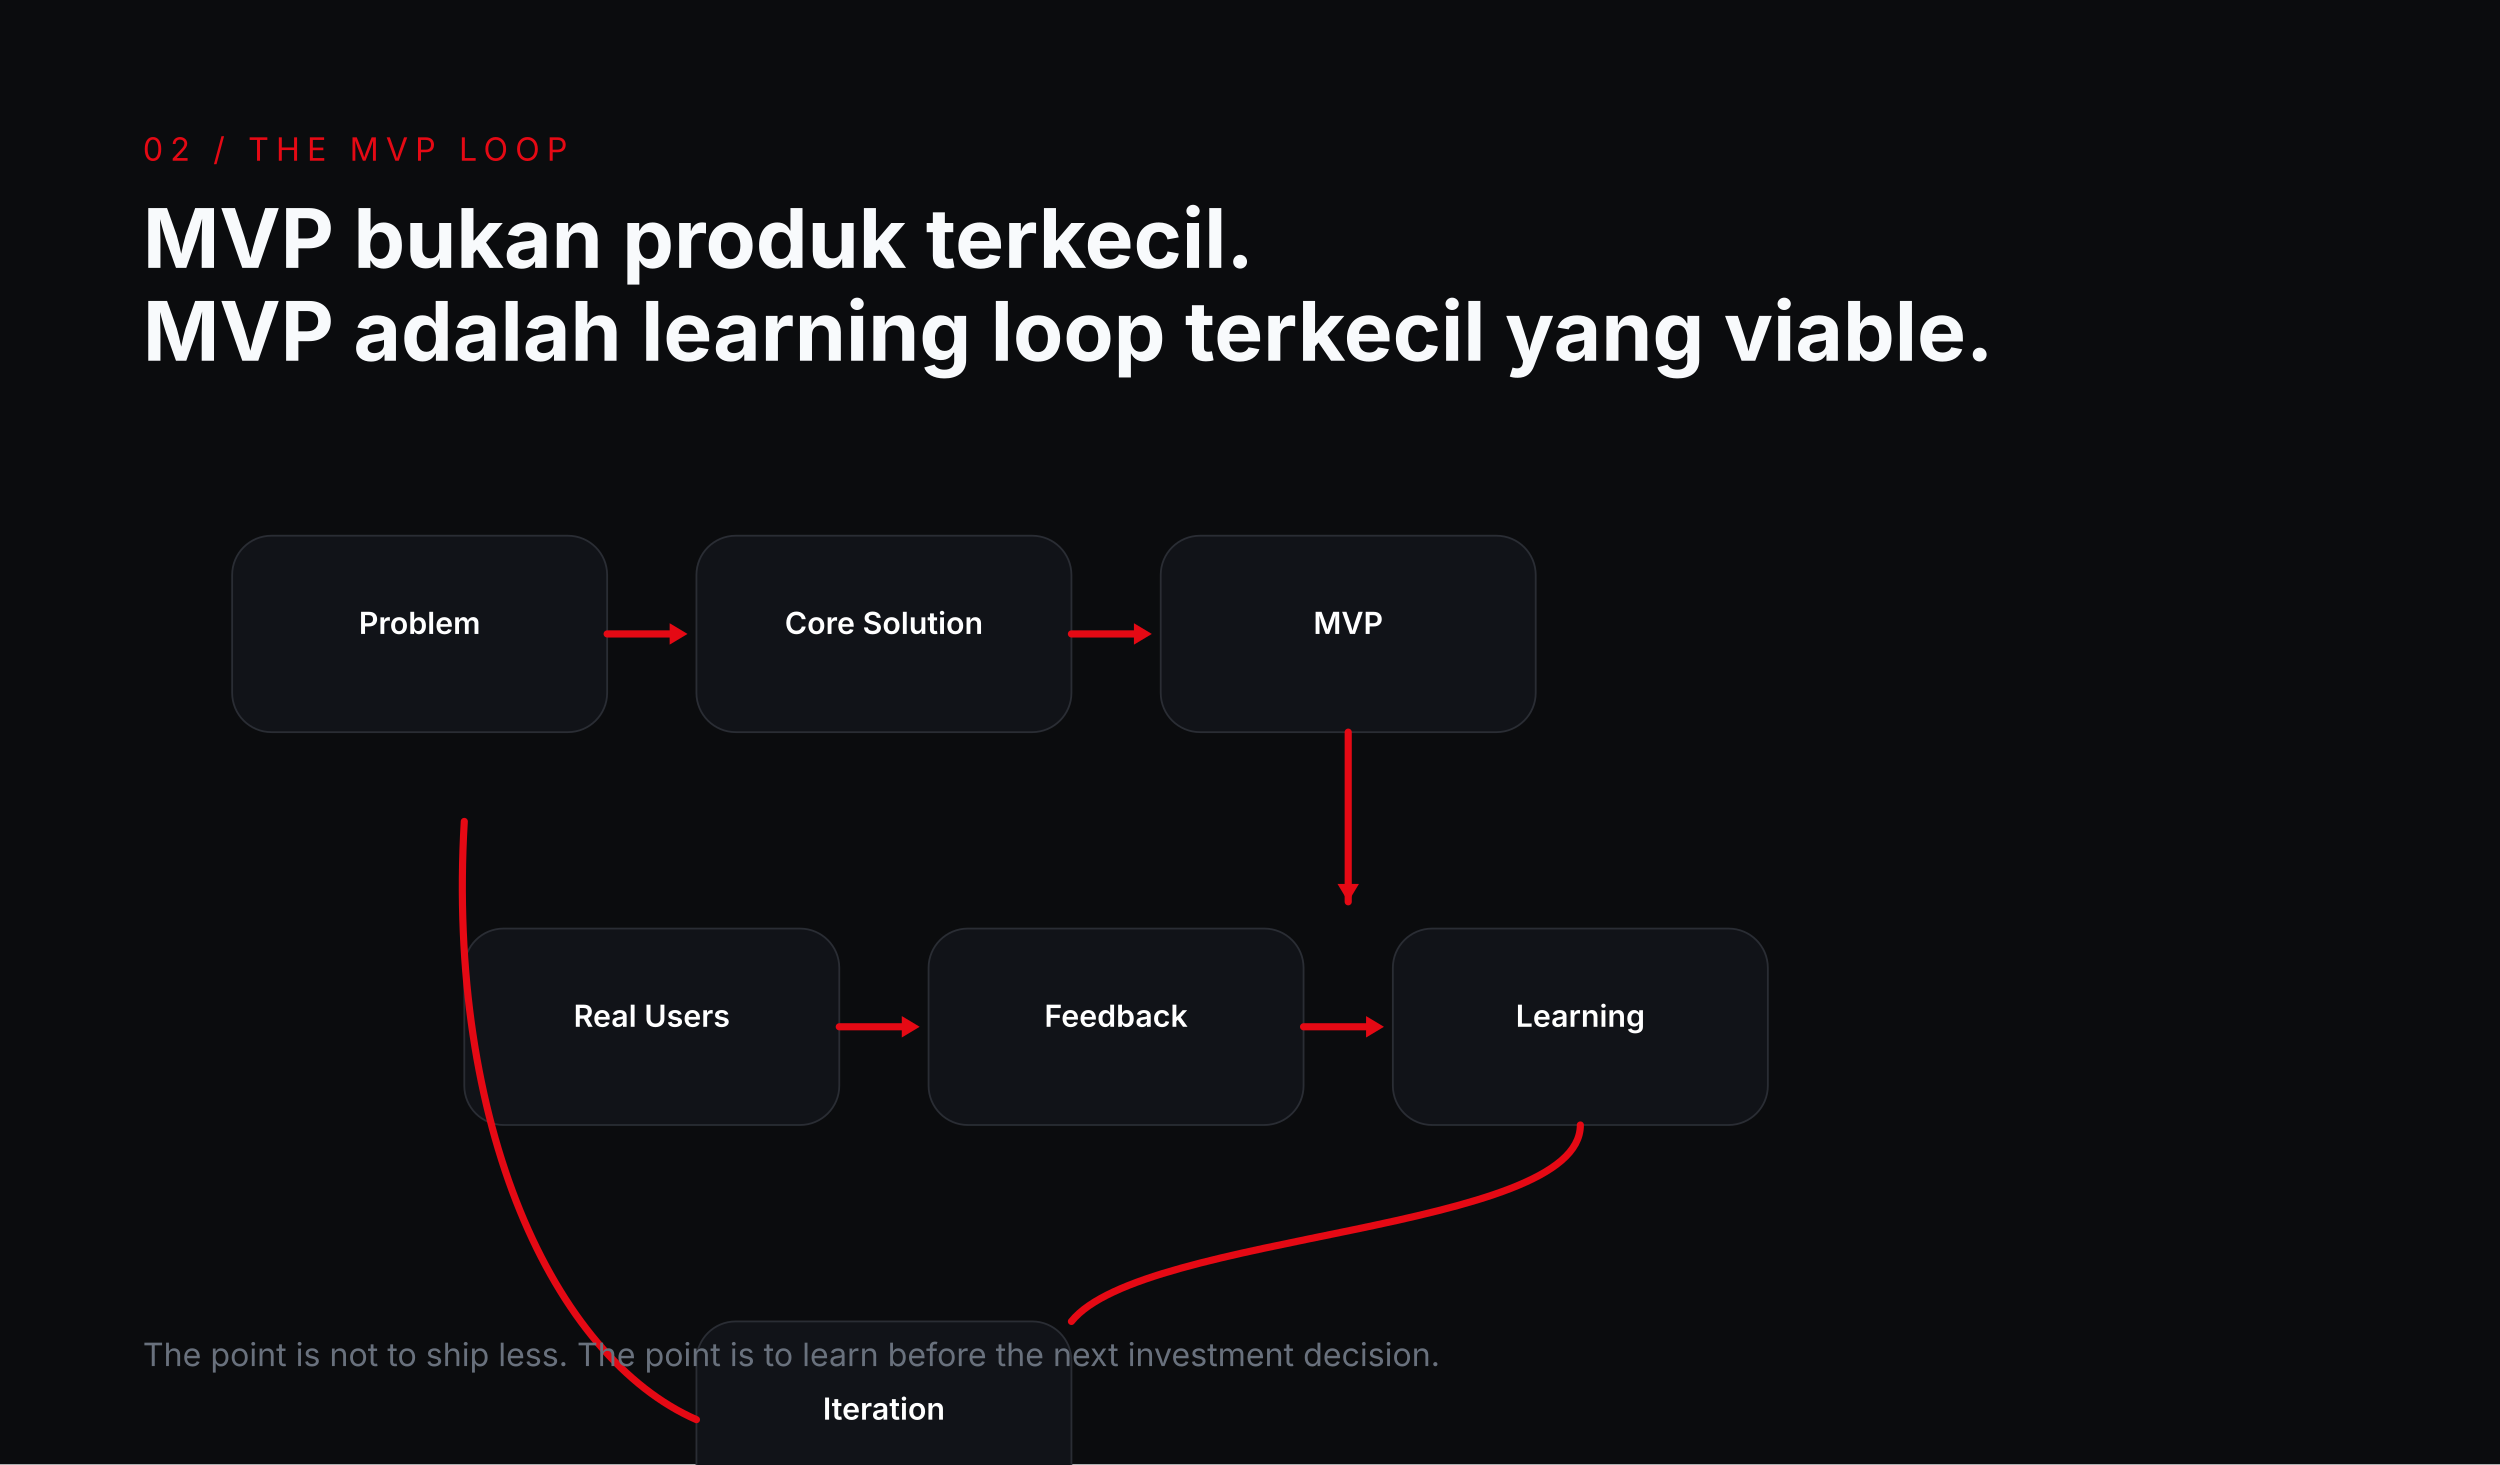
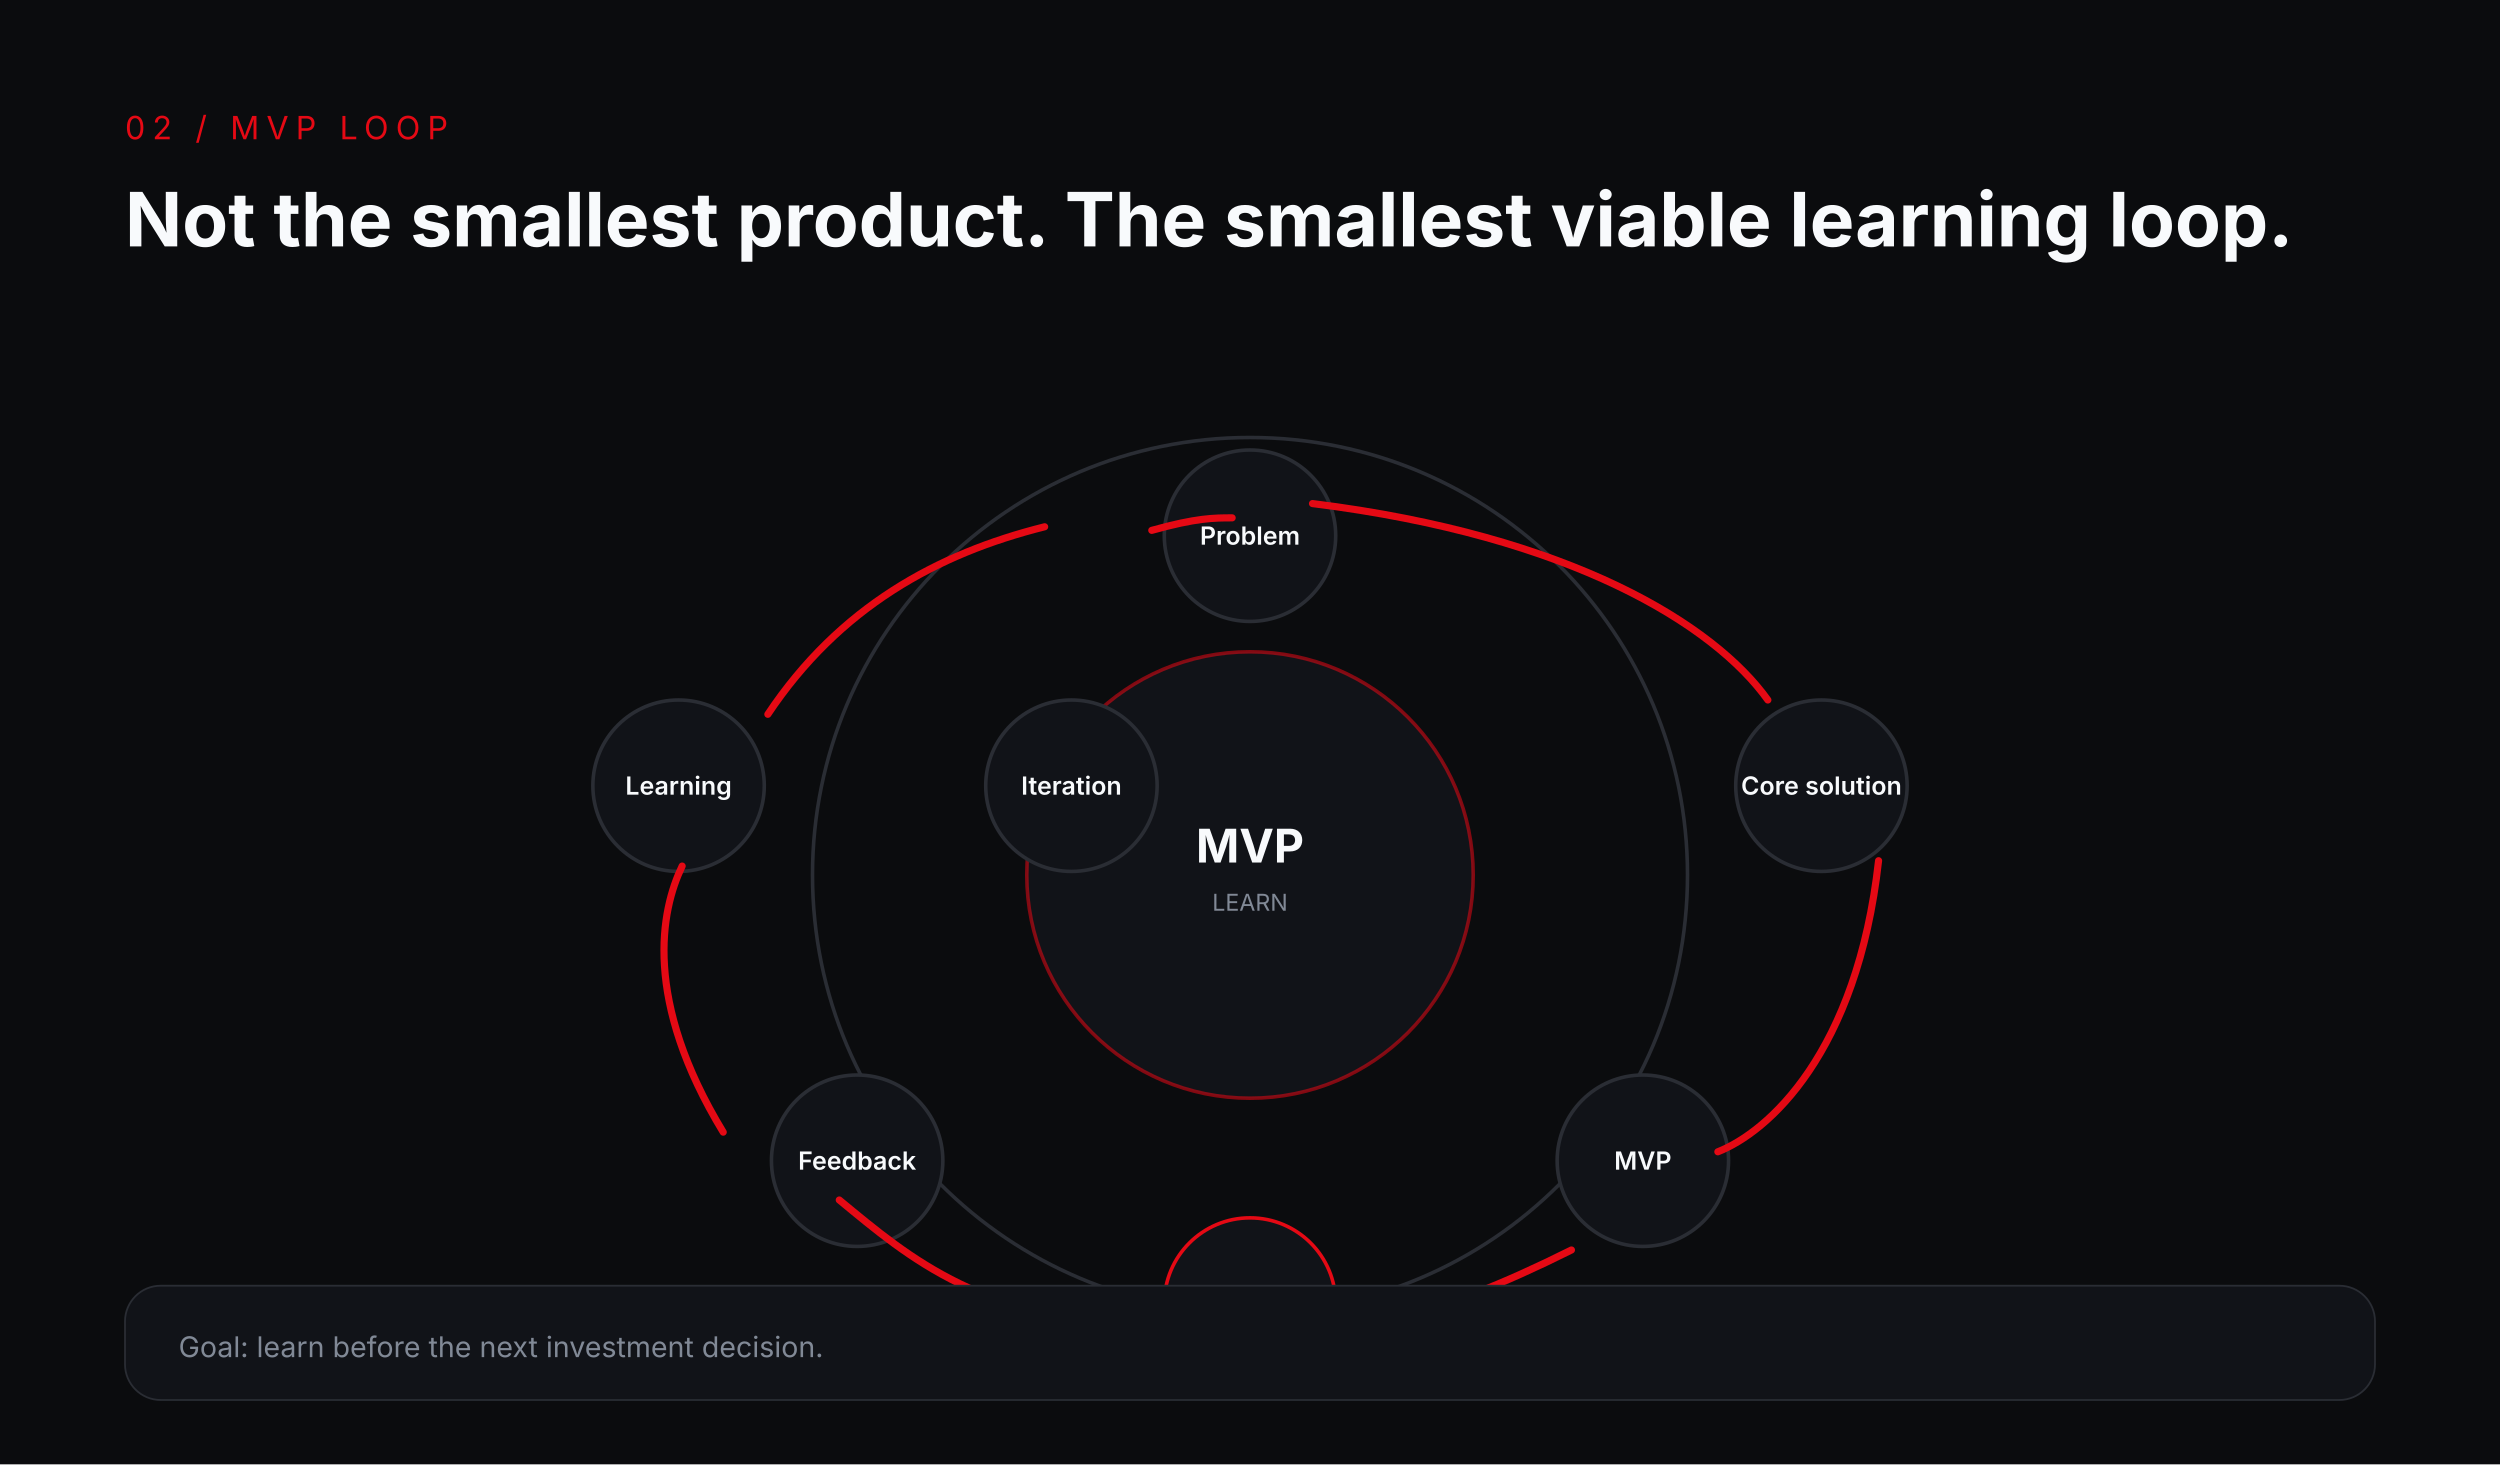
<svg xmlns="http://www.w3.org/2000/svg" viewBox="0 0 1400 820" role="img" aria-labelledby="title desc">
  <rect width="1400" height="820" fill="#0B0C0E" />
-   <g font-family="Inter,Arial,sans-serif">
-     <text x="80" y="90" font-size="18" letter-spacing="4" fill="#E50914">02 / THE MVP LOOP</text>
-     <text x="80" y="150" font-size="46" font-weight="700" fill="#F8FAFC">MVP bukan produk terkecil.</text>
-     <text x="80" y="202" font-size="46" font-weight="700" fill="#F8FAFC">MVP adalah learning loop terkecil yang viable.</text>
-     <g transform="translate(130 300)">
-       <g fill="#111318" stroke="#2A2D34">
-         <rect x="0" y="0" width="210" height="110" rx="22" />
-         <rect x="260" y="0" width="210" height="110" rx="22" />
-         <rect x="520" y="0" width="210" height="110" rx="22" />
-         <rect x="130" y="220" width="210" height="110" rx="22" />
-         <rect x="390" y="220" width="210" height="110" rx="22" />
-         <rect x="650" y="220" width="210" height="110" rx="22" />
-         <rect x="260" y="440" width="210" height="110" rx="22" />
-       </g>
-       <g font-size="17" fill="#fff" font-weight="600" text-anchor="middle">
-         <text x="105" y="55">Problem</text>
-         <text x="365" y="55">Core Solution</text>
-         <text x="625" y="55">MVP</text>
-         <text x="235" y="275">Real Users</text>
-         <text x="495" y="275">Feedback</text>
-         <text x="755" y="275">Learning</text>
-         <text x="365" y="495">Iteration</text>
-       </g>
-       <g fill="none" stroke="#E50914" stroke-width="4" stroke-linecap="round" stroke-linejoin="round">
-         <path d="M210 55 H250" />
-         <path d="M470 55 H510" />
-         <path d="M625 110 V205" />
-         <path d="M340 275 H380" />
-         <path d="M600 275 H640" />
-         <path d="M755 330 C755 390 510 390 470 440" />
-         <path d="M260 495 C180 460 120 330 130 160" />
-       </g>
-       <g fill="#E50914">
-         <path d="M245 49 l10 6 -10 6z" />
-         <path d="M505 49 l10 6 -10 6z" />
-         <path d="M619 195 l6 10 6-10z" />
-         <path d="M375 269 l10 6 -10 6z" />
-         <path d="M635 269 l10 6 -10 6z" />
-       </g>
+   <style>text{font-family:Inter,Arial,sans-serif}</style>
+   <text x="70" y="78" font-size="18" letter-spacing="4" fill="#E50914">02 / MVP LOOP</text>
+   <text x="70" y="138" font-size="42" font-weight="700" fill="#F8FAFC">Not the smallest product. The smallest viable learning loop.</text>
+   <g transform="translate(0 40)">
+     <circle cx="700" cy="450" r="245" fill="none" stroke="#2A2D34" stroke-width="2" />
+     <circle cx="700" cy="450" r="125" fill="#111318" stroke="#E50914" stroke-opacity=".55" stroke-width="2" />
+     <text x="700" y="443" text-anchor="middle" font-size="26" font-weight="700" fill="#F8FAFC">MVP</text>
+     <text x="700" y="470" text-anchor="middle" font-size="13" fill="#818996">LEARN</text>
+     <g>
+       <circle cx="700" cy="260" r="48" fill="#111318" stroke="#2A2D34" stroke-width="2" />
+       <text x="700" y="265" text-anchor="middle" font-size="14" font-weight="600" fill="#F8FAFC">Problem</text>
    </g>
-     <text x="80" y="765" font-size="18" fill="#69717D">The point is not to ship less. The point is to learn before the next investment decision.</text>
+     <g>
+       <circle cx="1020" cy="400" r="48" fill="#111318" stroke="#2A2D34" stroke-width="2" />
+       <text x="1020" y="405" text-anchor="middle" font-size="14" font-weight="600" fill="#F8FAFC">Core solution</text>
+     </g>
+     <g>
+       <circle cx="920" cy="610" r="48" fill="#111318" stroke="#2A2D34" stroke-width="2" />
+       <text x="920" y="615" text-anchor="middle" font-size="14" font-weight="600" fill="#F8FAFC">MVP</text>
+     </g>
+     <g>
+       <circle cx="700" cy="690" r="48" fill="#111318" stroke="#E50914" stroke-width="2" />
+       <text x="700" y="695" text-anchor="middle" font-size="14" font-weight="600" fill="#F8FAFC">Real users</text>
+     </g>
+     <g>
+       <circle cx="480" cy="610" r="48" fill="#111318" stroke="#2A2D34" stroke-width="2" />
+       <text x="480" y="615" text-anchor="middle" font-size="14" font-weight="600" fill="#F8FAFC">Feedback</text>
+     </g>
+     <g>
+       <circle cx="380" cy="400" r="48" fill="#111318" stroke="#2A2D34" stroke-width="2" />
+       <text x="380" y="405" text-anchor="middle" font-size="14" font-weight="600" fill="#F8FAFC">Learning</text>
+     </g>
+     <g>
+       <circle cx="600" cy="400" r="48" fill="#111318" stroke="#2A2D34" stroke-width="2" />
+       <text x="600" y="405" text-anchor="middle" font-size="14" font-weight="600" fill="#F8FAFC">Iteration</text>
+     </g>
+     <g fill="none" stroke="#E50914" stroke-width="4" stroke-linecap="round">
+       <path d="M735 242 C880 260 960 310 990 352" />
+       <path d="M1052 442 C1040 550 990 594 962 605" />
+       <path d="M880 660 C800 700 760 705 720 704" />
+       <path d="M650 704 C550 700 510 665 470 632" />
+       <path d="M405 594 C360 520 370 470 382 445" />
+       <path d="M430 360 C470 300 525 270 585 255" />
+       <path d="M645 257 C670 250 680 250 690 250" />
+     </g>
  </g>
+   <rect x="70" y="720" width="1260" height="64" rx="20" fill="#111318" stroke="#2A2D34" />
+   <text x="100" y="760" font-size="16" fill="#818996">Goal: learn before the next investment decision.</text>
</svg>
